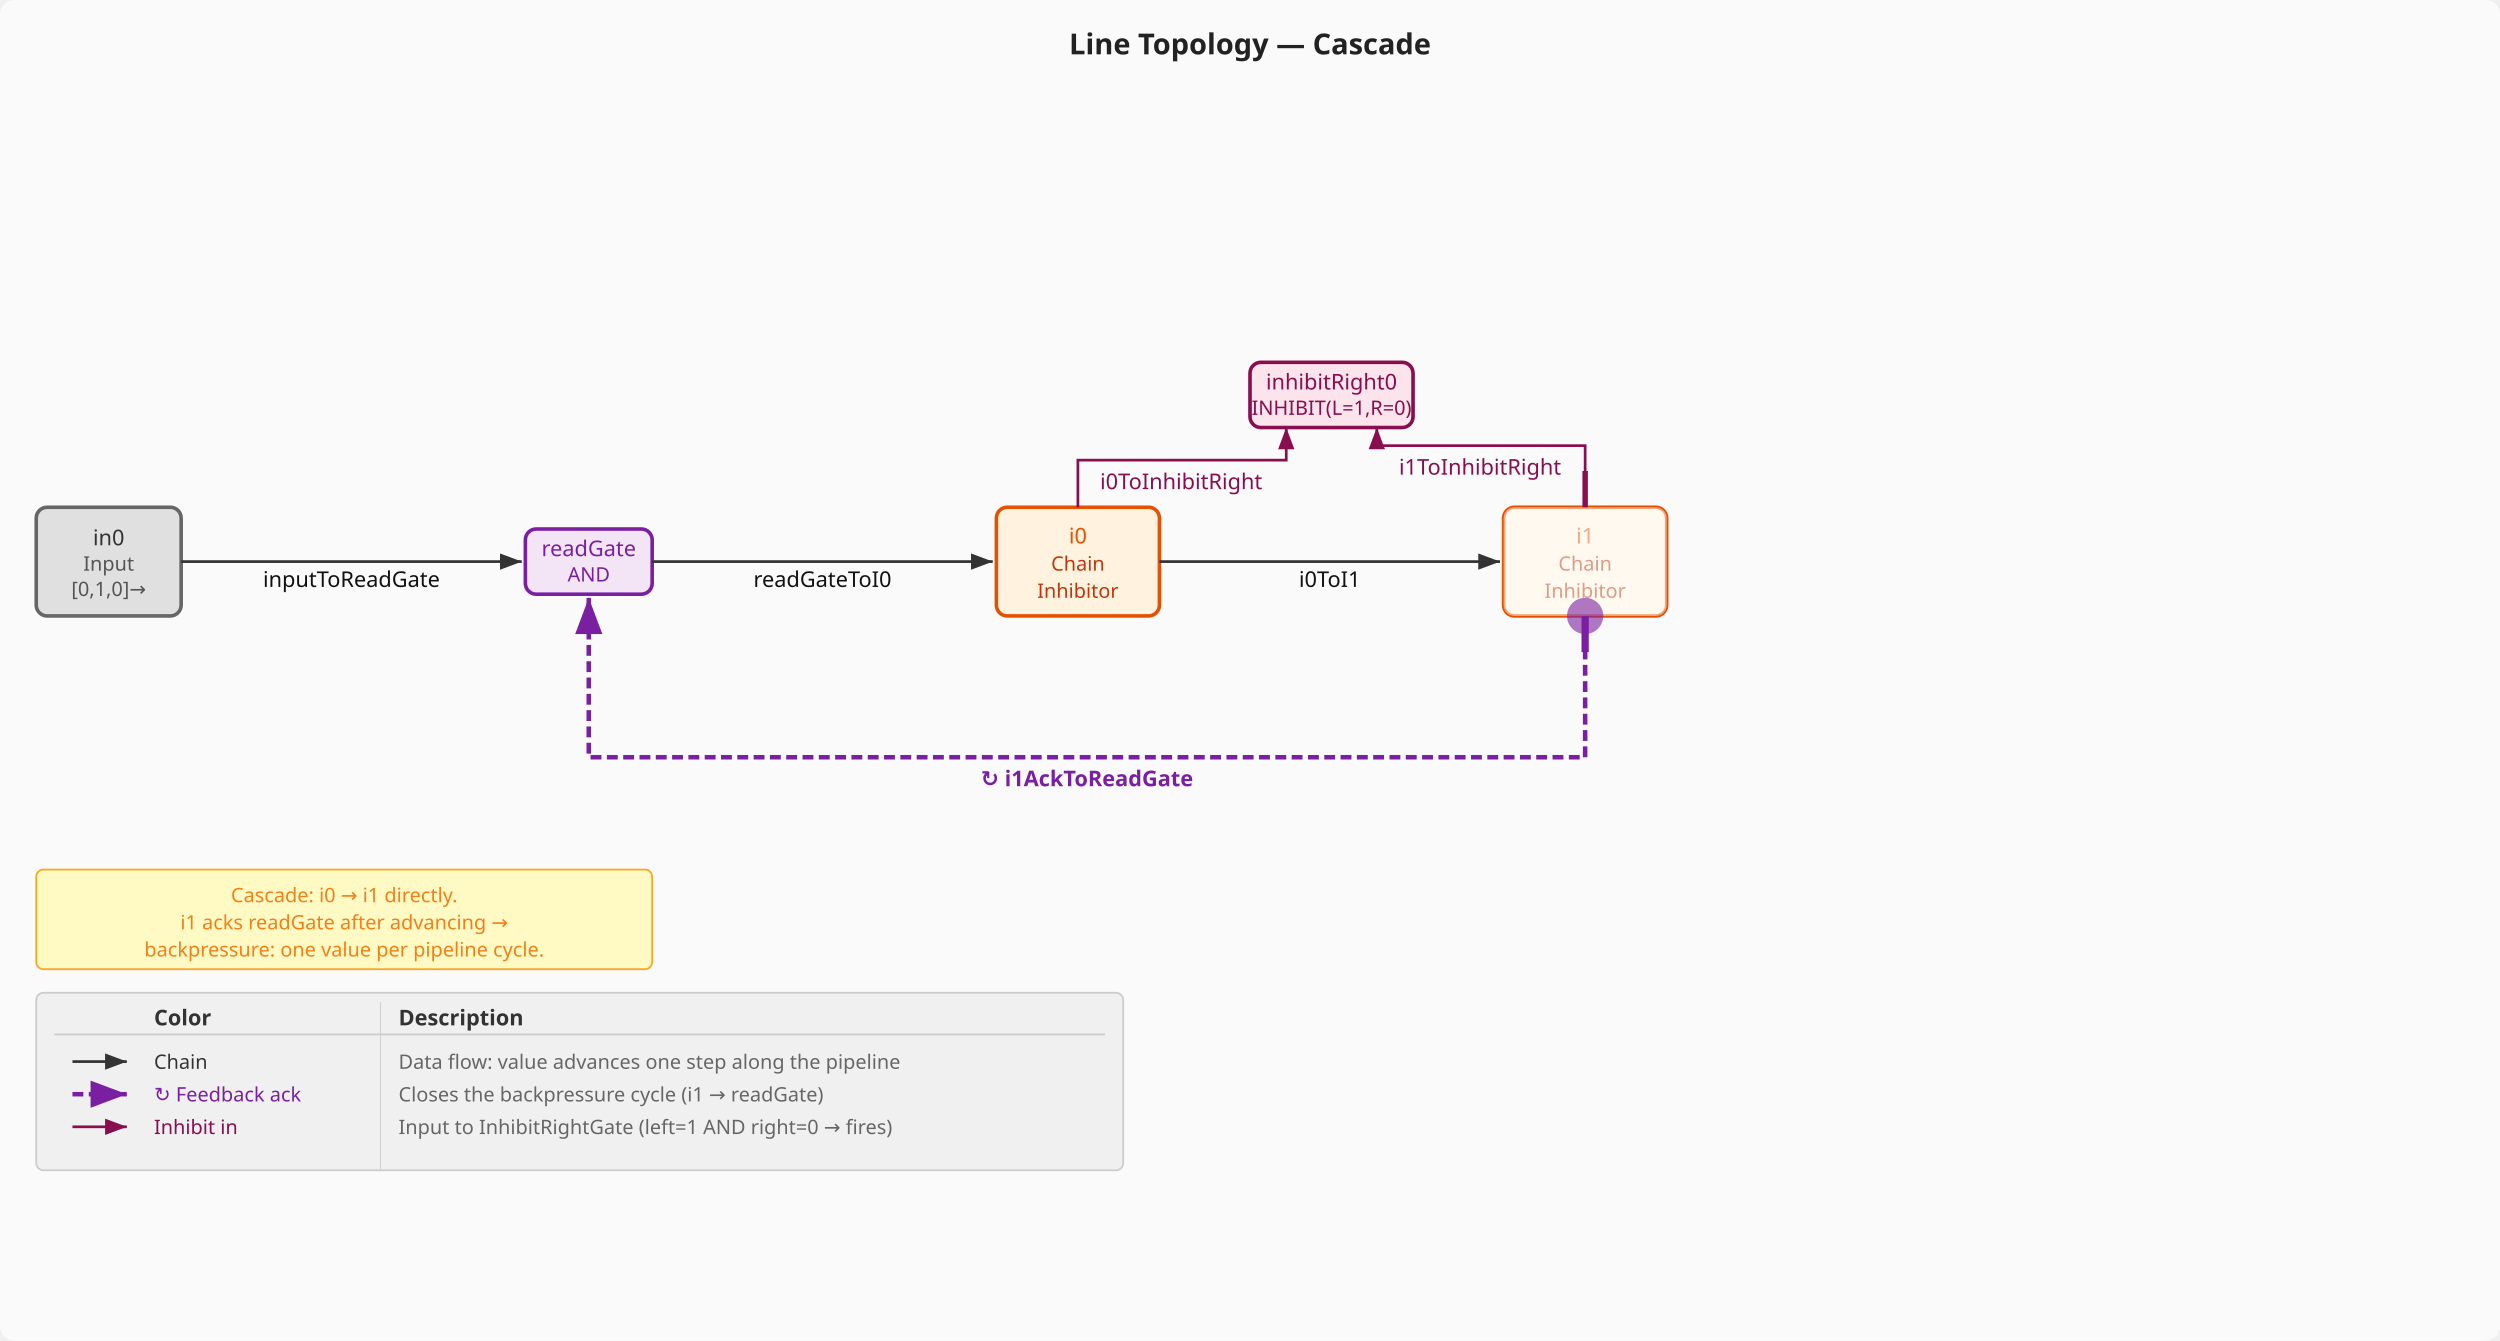
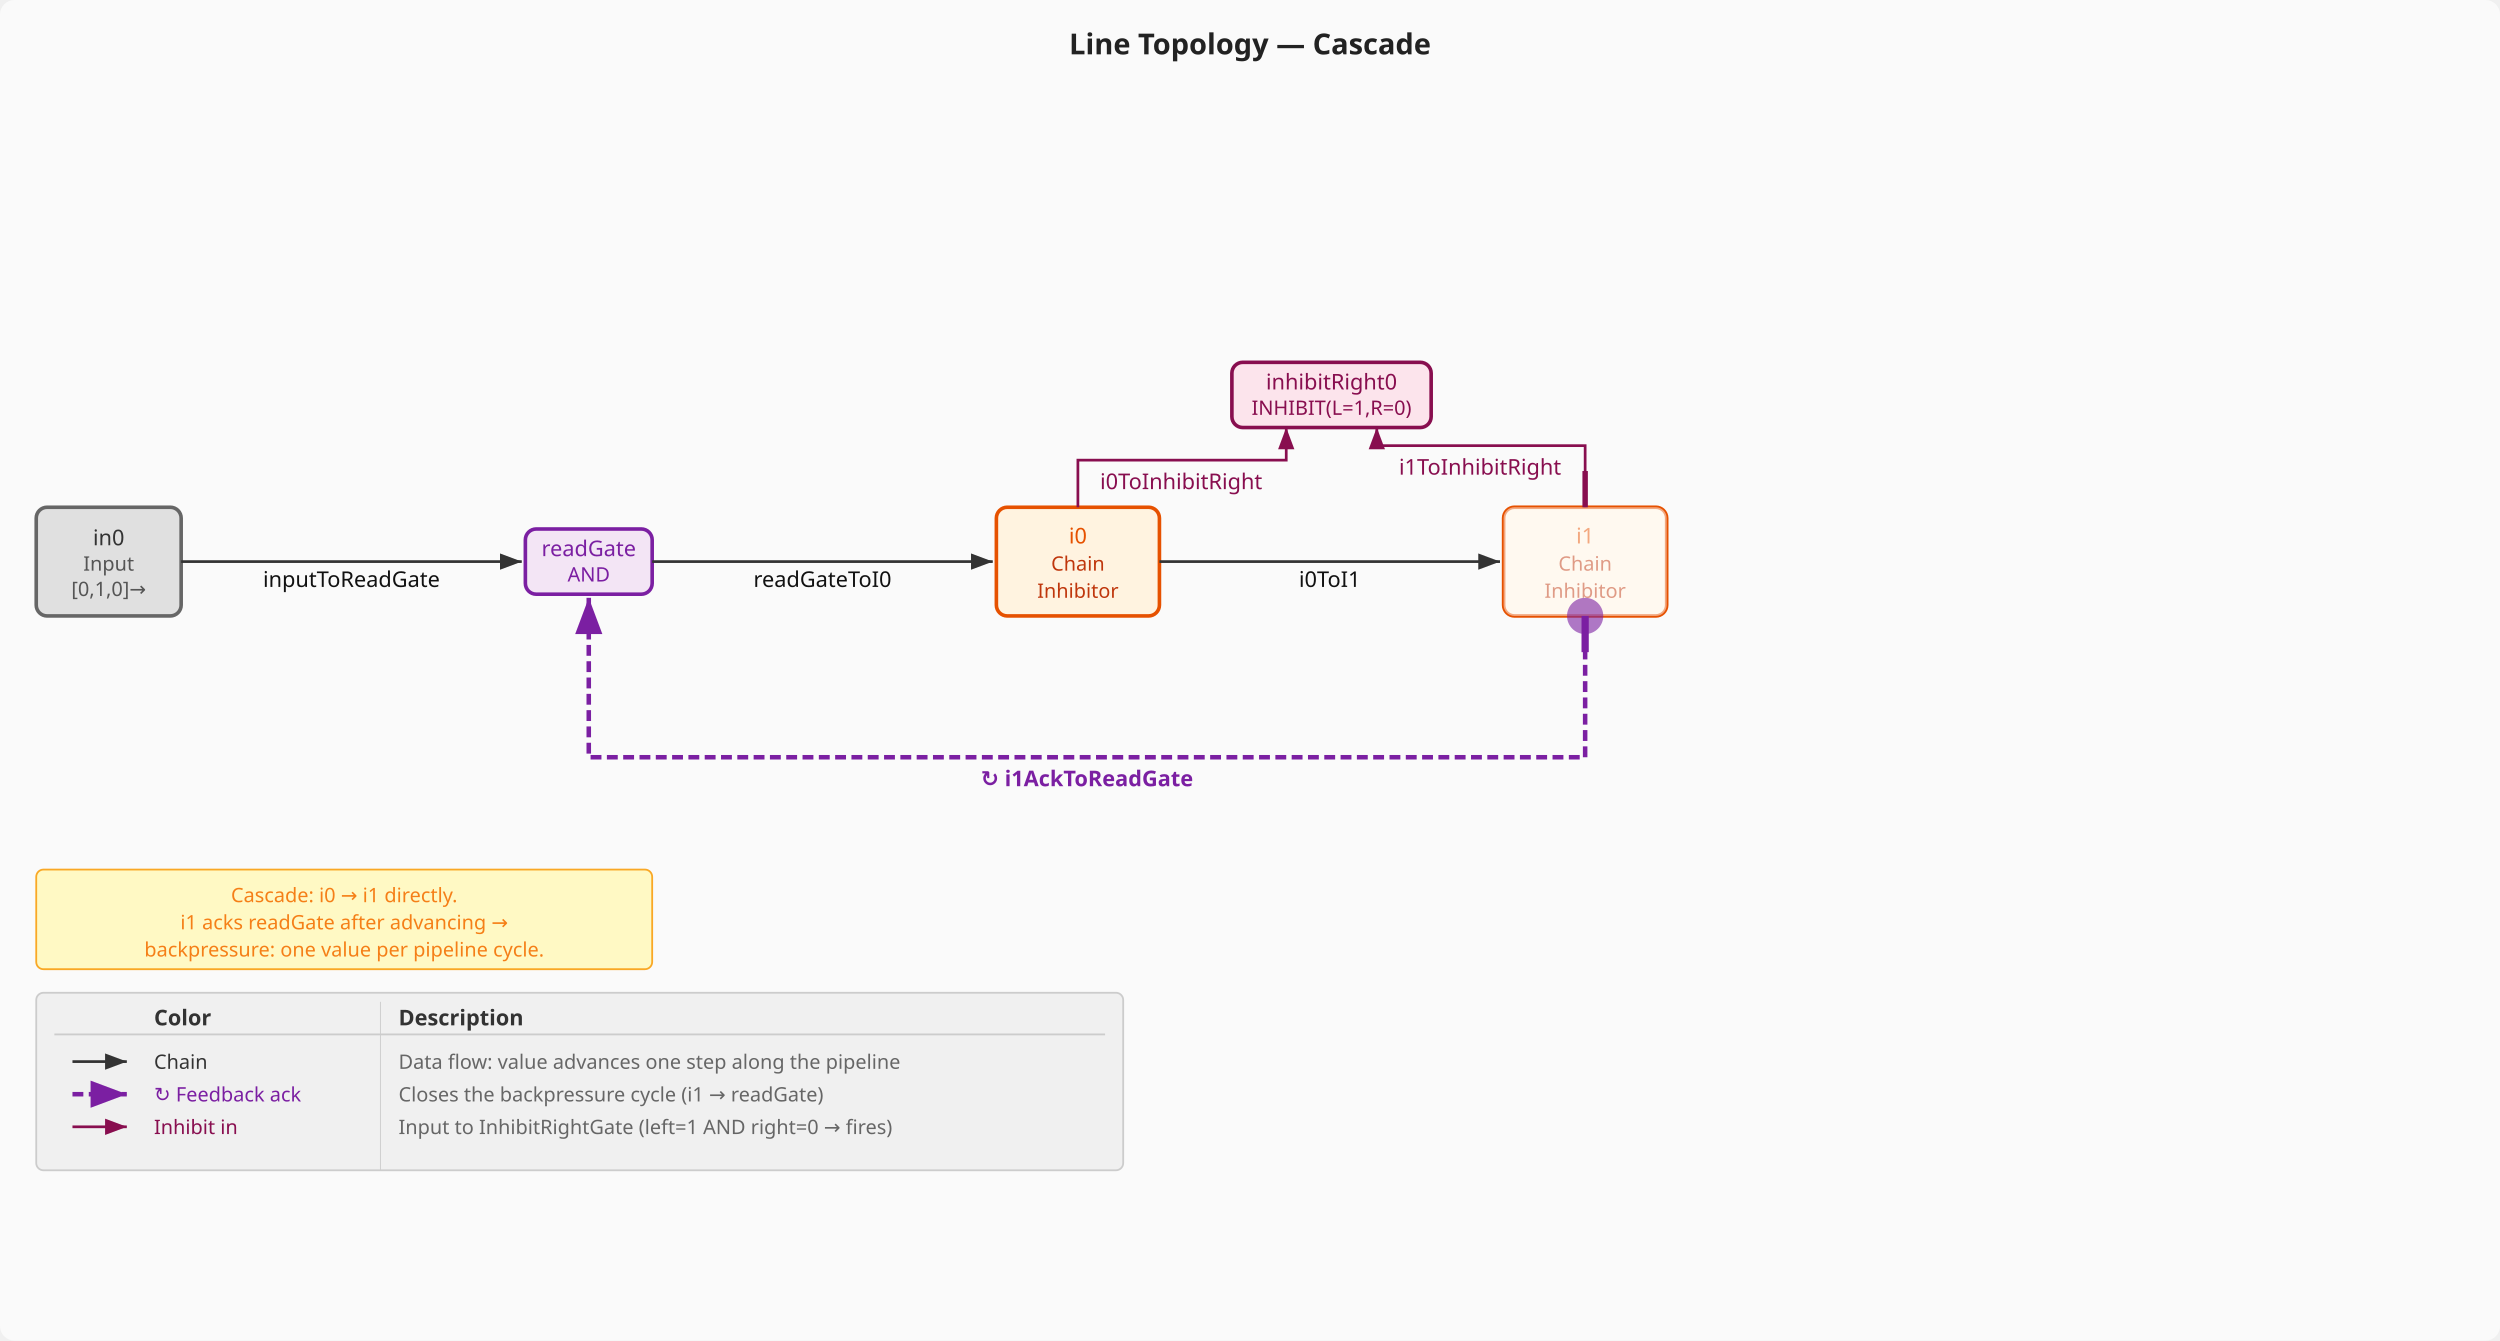
<svg xmlns="http://www.w3.org/2000/svg" viewBox="0 0 1380 740" font-weight="400" font-family="ui-sans-serif, system-ui, sans-serif">
  <style>
    svg { font-family: ui-sans-serif, system-ui, sans-serif; font-size: 12px; font-weight: 400; }

    /* ── Background ─────────────────────────────────────────── */
    .diagram-bg { fill: #fafafa; }

    /* ── Node shapes ─────────────────────────────────────────── */
    .shape-input       { fill: #e0e0e0; stroke: #666;    stroke-width: 2; }
    .shape-inhibitor   { fill: #fff3e0; stroke: #e65100; stroke-width: 2; }
    .shape-and-gate    { fill: #f3e5f5; stroke: #7b1fa2; stroke-width: 2; }
    .shape-inhibit-right { fill: #fce4ec; stroke: #880e4f; stroke-width: 2; }

    /* ── Node text ───────────────────────────────────────────── */
    .node-title    { text-anchor: middle; font-weight: normal; font-size: 12px; }
    .node-sublabel { text-anchor: middle; font-weight: normal; font-size: 11px; }
    .node-type     { text-anchor: middle; font-weight: normal; font-size: 11px; }

    .text-input         { fill: #333; }
    .text-sublabel      { fill: #555; }
    .text-inhibitor     { fill: #e65100; }
    .text-inhibitor-sub { fill: #bf360c; }
    .text-and-gate      { fill: #7b1fa2; }
    .text-inhibit-right { fill: #880e4f; }

    /* ── Edge lines ──────────────────────────────────────────── */
    .chain        { stroke: #333;    stroke-width: 1.5px; fill: none; marker-end: url(#arrow); }
    .feedback-ack { stroke: #7b1fa2; stroke-width: 2.5px; fill: none; stroke-dasharray: 6 3; marker-end: url(#arrow-magenta); }
    .inhibit-in   { stroke: #880e4f; stroke-width: 1.5px; fill: none; marker-end: url(#arrow-pink); }

    /* ── Edge labels ─────────────────────────────────────────── */
    .edge-label  { font-size: 12px; text-anchor: middle; }
    .value-label { font-size: 12px; text-anchor: middle; }

    /* ── Annotation / legend ─────────────────────────────────── */
    .behavior-note-bg  { fill: #fff9c4; stroke: #f9a825; }
    .behavior-note-text { fill: #f57f17; text-anchor: middle; }
    .legend-bg         { fill: #f0f0f0; stroke: #ccc; }
    .legend-heading    { font-weight: bold; font-size: 12px; fill: #333; }
    .legend-name       { font-size: 11px; }
    .legend-desc       { font-size: 11px; fill: #666; }
    .legend-divider    { stroke: #ccc; }
    .title-text        { font-size: 16px; font-weight: bold; fill: #222; text-anchor: middle; }
  </style>
  <defs>
    <marker id="arrow" markerWidth="8" markerHeight="6" refX="8" refY="3" orient="auto">
      <path d="M0,0 L8,3 L0,6" fill="#333" />
    </marker>
    <marker id="arrow-magenta" markerWidth="8" markerHeight="6" refX="8" refY="3" orient="auto">
      <path d="M0,0 L8,3 L0,6" fill="#7b1fa2" />
    </marker>
    <marker id="arrow-pink" markerWidth="8" markerHeight="6" refX="8" refY="3" orient="auto">
      <path d="M0,0 L8,3 L0,6" fill="#880e4f" />
    </marker>
  </defs>
  <rect width="1380" height="740" rx="8" class="diagram-bg" />
  <text x="690" y="30" class="title-text">Line Topology — Cascade</text>
  <g id="node-in0" data-role="input">
    <rect x="20" y="280" width="80" height="60" rx="6" class="shape-input" />
    <text x="60" y="301" font-weight="100" class="node-title text-input">in0</text>
    <text x="60" y="315" font-weight="100" class="node-sublabel text-sublabel">Input</text>
    <text x="60" y="329" font-weight="100" class="node-type text-sublabel">[0,1,0]→</text>
  </g>
  <g id="node-i0" data-role="inhibitor" data-index="0">
    <rect x="550" y="280" width="90" height="60" rx="6" class="shape-inhibitor" />
    <text x="595" y="300" font-weight="100" class="node-title text-inhibitor">i0</text>
    <text x="595" y="315" font-weight="100" class="node-sublabel text-inhibitor-sub">Chain</text>
    <text x="595" y="330" font-weight="100" class="node-sublabel text-inhibitor-sub">Inhibitor</text>
  </g>
  <g id="node-i1" data-role="inhibitor" data-index="1">
    <rect x="830" y="280" width="90" height="60" rx="6" class="shape-inhibitor" />
    <text x="875" y="300" font-weight="100" class="node-title text-inhibitor">i1</text>
    <text x="875" y="315" font-weight="100" class="node-sublabel text-inhibitor-sub">Chain</text>
    <text x="875" y="330" font-weight="100" class="node-sublabel text-inhibitor-sub">Inhibitor</text>
  </g>
  <g id="node-inhibitRight0" data-role="inhibit-right-gate">
-     <rect x="690" y="200" width="90" height="36" rx="6" class="shape-inhibit-right" />
+     <rect x="680" y="200" width="110" height="36" rx="6" class="shape-inhibit-right" />
    <text x="735" y="215" font-weight="100" class="node-title text-inhibit-right">inhibitRight0</text>
    <text x="735" y="229" font-weight="100" class="node-type text-inhibit-right">INHIBIT(L=1,R=0)</text>
  </g>
  <g id="node-readGate" data-role="and-gate">
    <rect x="290" y="292" width="70" height="36" rx="6" class="shape-and-gate" />
    <text x="325" y="307" font-weight="100" class="node-title text-and-gate">readGate</text>
    <text x="325" y="321" font-weight="100" class="node-type text-and-gate">AND</text>
  </g>
  <g id="edge-readGateToI0" data-role="edge" class="chain">
    <line x1="360" y1="310" x2="548" y2="310" />
    <text x="454" y="324" font-weight="300" fill="#111" stroke="none" class="edge-label">readGateToI0</text>
  </g>
  <g id="edge-i0ToI1" data-role="edge" class="chain">
    <line x1="640" y1="310" x2="828" y2="310" />
    <text x="734" y="324" font-weight="300" fill="#111" stroke="none" class="edge-label">i0ToI1</text>
  </g>
  <g id="edge-inputToReadGate" data-role="edge" class="chain">
    <line x1="100" y1="310" x2="288" y2="310" />
    <text x="194" y="324" font-weight="300" fill="#111" stroke="none" class="edge-label" text-anchor="middle">inputToReadGate</text>
  </g>
  <g id="edge-i1AckToReadGate" data-role="edge" class="feedback-ack">
    <path d="M875,340 L875,418 L325,418 L325,330" />
    <text x="600" y="434" font-weight="600" fill="#7b1fa2" stroke="none" class="edge-label">↻ i1AckToReadGate</text>
  </g>
  <g id="edge-i0ToInhibitRight" data-role="edge" class="inhibit-in">
    <path d="M595,280 L595,254 L710,254 L710,236" />
    <text x="652" y="270" font-weight="300" fill="#880e4f" stroke="none" class="edge-label">i0ToInhibitRight</text>
  </g>
  <g id="edge-i1ToInhibitRight" data-role="edge" class="inhibit-in">
    <path d="M875,280 L875,246 L760,246 L760,236" />
    <text x="817" y="262" font-weight="300" fill="#880e4f" stroke="none" class="edge-label">i1ToInhibitRight</text>
  </g>
  <g id="annotation-backpressure" data-role="annotation">
    <rect x="20" y="480" width="340" height="55" rx="4" class="behavior-note-bg" />
    <text x="190" y="498" font-size="11" class="behavior-note-text">Cascade: i0 → i1 directly.</text>
    <text x="190" y="513" font-size="11" class="behavior-note-text">i1 acks readGate after advancing →</text>
    <text x="190" y="528" font-size="11" class="behavior-note-text">backpressure: one value per pipeline cycle.</text>
  </g>
  <g id="legend" data-role="legend">
    <rect x="20" y="548" width="600" height="98" rx="4" class="legend-bg" />
    <text x="85" y="566" text-anchor="start" class="legend-heading">Color</text>
    <text x="220" y="566" text-anchor="start" class="legend-heading">Description</text>
    <line x1="30" y1="571" x2="610" y2="571" class="legend-divider" stroke-width="1" />
    <line x1="210" y1="553" x2="210" y2="646" class="legend-divider" stroke-width="0.5" />
    <g class="chain">
      <line x1="40" y1="586" x2="70" y2="586" />
    </g>
    <text x="85" y="590" text-anchor="start" class="legend-name" fill="#333">Chain</text>
    <text x="220" y="590" text-anchor="start" class="legend-desc">Data flow: value advances one step along the pipeline</text>
    <g class="feedback-ack">
      <line x1="40" y1="604" x2="70" y2="604" />
    </g>
    <text x="85" y="608" text-anchor="start" class="legend-name" fill="#7b1fa2">↻ Feedback ack</text>
    <text x="220" y="608" text-anchor="start" class="legend-desc">Closes the backpressure cycle (i1 → readGate)</text>
    <g class="inhibit-in">
      <line x1="40" y1="622" x2="70" y2="622" />
    </g>
    <text x="85" y="626" text-anchor="start" class="legend-name" fill="#880e4f">Inhibit in</text>
    <text x="220" y="626" text-anchor="start" class="legend-desc">Input to InhibitRightGate (left=1 AND right=0 → fires)</text>
  </g>
  <rect x="830" y="280" width="90" height="60" rx="6" fill="white" stroke="none" opacity="0.5" pointer-events="none">
    <animate attributeName="opacity" values="0.5;0;0;0.5;0" keyTimes="0;0.050;0.990;0.995;1" dur="27s" repeatCount="indefinite" />
  </rect>
  <rect x="690" y="200" width="90" height="36" rx="6" fill="white" stroke="none" opacity="0" pointer-events="none">
    <animate attributeName="opacity" values="0;0;0.5;0;0" keyTimes="0;0.982;0.987;0.997;1" dur="27s" repeatCount="indefinite" />
  </rect>
  <rect x="20" y="280" width="80" height="60" rx="6" fill="white" stroke="none" opacity="0" pointer-events="none">
    <animate attributeName="opacity" values="0;0;0.5;0;0" keyTimes="0;0.734;0.739;0.789;1" dur="27s" repeatCount="indefinite" />
  </rect>
  <rect x="290" y="292" width="70" height="36" rx="6" fill="white" stroke="none" opacity="0" pointer-events="none">
    <animate attributeName="opacity" values="0;0;0.5;0;0" keyTimes="0;0.821;0.826;0.876;1" dur="27s" repeatCount="indefinite" />
  </rect>
  <rect x="550" y="280" width="90" height="60" rx="6" fill="white" stroke="none" opacity="0" pointer-events="none">
    <animate attributeName="opacity" values="0;0;0.5;0;0" keyTimes="0;0.908;0.913;0.963;1" dur="27s" repeatCount="indefinite" />
  </rect>
  <path d="M875,340 L875,418 L325,418 L325,330" stroke="#7b1fa2" stroke-width="4" fill="none" stroke-dasharray="20,9999" stroke-dashoffset="0" opacity="1" pointer-events="none">
    <animate attributeName="stroke-dashoffset" values="0;-716;-716" keyTimes="0;0.331;1" dur="27s" repeatCount="indefinite" />
    <animate attributeName="opacity" values="1;1;0;0" keyTimes="0;0.331;0.336;1" dur="27s" repeatCount="indefinite" />
  </path>
  <circle cx="875" cy="340" r="10" fill="#7b1fa2" stroke="none" opacity="0.6" pointer-events="none">
    <animate attributeName="opacity" values="0.6;0;0" keyTimes="0;0.020;1" dur="27s" repeatCount="indefinite" />
  </circle>
  <path d="M875,280 L875,246 L760,246 L760,236" stroke="#880e4f" stroke-width="3" fill="none" stroke-dasharray="20,9999" stroke-dashoffset="0" opacity="1" pointer-events="none">
    <animate attributeName="stroke-dashoffset" values="0;-159;-159" keyTimes="0;0.074;1" dur="27s" repeatCount="indefinite" />
    <animate attributeName="opacity" values="1;1;0;0" keyTimes="0;0.074;0.079;1" dur="27s" repeatCount="indefinite" />
  </path>
  <path d="M100,310 L288,310" stroke="#333" stroke-width="3" fill="none" stroke-dasharray="20,9999" stroke-dashoffset="0" opacity="0" pointer-events="none">
    <animate attributeName="stroke-dashoffset" values="0;0;-188;-188" keyTimes="0;0.739;0.826;1" dur="27s" repeatCount="indefinite" />
    <animate attributeName="opacity" values="0;0;1;1;0;0" keyTimes="0;0.734;0.739;0.826;0.831;1" dur="27s" repeatCount="indefinite" />
  </path>
  <path d="M360,310 L548,310" stroke="#333" stroke-width="3" fill="none" stroke-dasharray="20,9999" stroke-dashoffset="0" opacity="0" pointer-events="none">
    <animate attributeName="stroke-dashoffset" values="0;0;-188;-188" keyTimes="0;0.826;0.913;1" dur="27s" repeatCount="indefinite" />
    <animate attributeName="opacity" values="0;0;1;1;0;0" keyTimes="0;0.821;0.826;0.913;0.918;1" dur="27s" repeatCount="indefinite" />
  </path>
  <path d="M595,280 L595,254 L710,254 L710,236" stroke="#880e4f" stroke-width="3" fill="none" stroke-dasharray="20,9999" stroke-dashoffset="0" opacity="0" pointer-events="none">
    <animate attributeName="stroke-dashoffset" values="0;0;-159;-159" keyTimes="0;0.913;0.987;1" dur="27s" repeatCount="indefinite" />
    <animate attributeName="opacity" values="0;0;1;1;0;0" keyTimes="0;0.908;0.913;0.987;0.992;1" dur="27s" repeatCount="indefinite" />
  </path>
  <path d="M640,310 L828,310" stroke="#333" stroke-width="3" fill="none" stroke-dasharray="20,9999" stroke-dashoffset="0" opacity="0" pointer-events="none">
    <animate attributeName="stroke-dashoffset" values="0;0;-188;-188" keyTimes="0;0.913;1;1" dur="27s" repeatCount="indefinite" />
    <animate attributeName="opacity" values="0;0;1;1;0" keyTimes="0;0.908;0.913;0.999;1" dur="27s" repeatCount="indefinite" />
  </path>
  <g opacity="1" pointer-events="none">
    <animateMotion path="M875,280 L875,246 L760,246 L760,236" keyTimes="0;0.025;1" keyPoints="0;1;1" dur="81s" repeatCount="indefinite" calcMode="linear" />
    <animate attributeName="opacity" values="1;1;0;0" keyTimes="0;0.025;0.030;1" dur="81s" repeatCount="indefinite" />
    <rect x="-8" y="-15" width="16" height="14" rx="3" fill="#fce4ec" stroke="#880e4f" stroke-width="1" />
    <text x="0" y="-4" text-anchor="middle" font-size="11" font-weight="600" fill="#880e4f" stroke="none">0</text>
  </g>
  <g opacity="0" pointer-events="none">
    <animateMotion path="M875,280 L875,246 L760,246 L760,236" keyTimes="0;0.333;0.358;1" keyPoints="0;0;1;1" dur="81s" repeatCount="indefinite" calcMode="linear" />
    <animate attributeName="opacity" values="0;0;1;1;0;0" keyTimes="0;0.331;0.333;0.358;0.363;1" dur="81s" repeatCount="indefinite" />
    <rect x="-8" y="-15" width="16" height="14" rx="3" fill="#fce4ec" stroke="#880e4f" stroke-width="1" />
    <text x="0" y="-4" text-anchor="middle" font-size="11" font-weight="600" fill="#880e4f" stroke="none">0</text>
  </g>
  <g opacity="0" pointer-events="none">
    <animateMotion path="M875,280 L875,246 L760,246 L760,236" keyTimes="0;0.667;0.691;1" keyPoints="0;0;1;1" dur="81s" repeatCount="indefinite" calcMode="linear" />
    <animate attributeName="opacity" values="0;0;1;1;0;0" keyTimes="0;0.665;0.667;0.691;0.696;1" dur="81s" repeatCount="indefinite" />
    <rect x="-8" y="-15" width="16" height="14" rx="3" fill="#fce4ec" stroke="#880e4f" stroke-width="1" />
    <text x="0" y="-4" text-anchor="middle" font-size="11" font-weight="600" fill="#880e4f" stroke="none">1</text>
  </g>
  <g opacity="0" pointer-events="none">
    <animateMotion path="M100,300 L288,300" keyTimes="0;0.246;0.275;1" keyPoints="0;0;1;1" dur="81s" repeatCount="indefinite" calcMode="linear" />
    <animate attributeName="opacity" values="0;0;1;1;0;0" keyTimes="0;0.244;0.246;0.275;0.280;1" dur="81s" repeatCount="indefinite" />
    <rect x="-8" y="-15" width="16" height="14" rx="3" fill="#eee" stroke="#333" stroke-width="1" />
    <text x="0" y="-4" text-anchor="middle" font-size="11" font-weight="600" fill="#333" stroke="none">0</text>
  </g>
  <g opacity="0" pointer-events="none">
    <animateMotion path="M100,300 L288,300" keyTimes="0;0.580;0.609;1" keyPoints="0;0;1;1" dur="81s" repeatCount="indefinite" calcMode="linear" />
    <animate attributeName="opacity" values="0;0;1;1;0;0" keyTimes="0;0.578;0.580;0.609;0.614;1" dur="81s" repeatCount="indefinite" />
    <rect x="-8" y="-15" width="16" height="14" rx="3" fill="#eee" stroke="#333" stroke-width="1" />
    <text x="0" y="-4" text-anchor="middle" font-size="11" font-weight="600" fill="#333" stroke="none">1</text>
  </g>
  <g opacity="0" pointer-events="none">
    <animateMotion path="M100,300 L288,300" keyTimes="0;0.913;0.942;1" keyPoints="0;0;1;1" dur="81s" repeatCount="indefinite" calcMode="linear" />
    <animate attributeName="opacity" values="0;0;1;1;0;0" keyTimes="0;0.911;0.913;0.942;0.947;1" dur="81s" repeatCount="indefinite" />
    <rect x="-8" y="-15" width="16" height="14" rx="3" fill="#eee" stroke="#333" stroke-width="1" />
    <text x="0" y="-4" text-anchor="middle" font-size="11" font-weight="600" fill="#333" stroke="none">0</text>
  </g>
  <g opacity="0" pointer-events="none">
    <animateMotion path="M360,300 L548,300" keyTimes="0;0.275;0.304;1" keyPoints="0;0;1;1" dur="81s" repeatCount="indefinite" calcMode="linear" />
    <animate attributeName="opacity" values="0;0;1;1;0;0" keyTimes="0;0.273;0.275;0.304;0.309;1" dur="81s" repeatCount="indefinite" />
    <rect x="-8" y="-15" width="16" height="14" rx="3" fill="#eee" stroke="#333" stroke-width="1" />
    <text x="0" y="-4" text-anchor="middle" font-size="11" font-weight="600" fill="#333" stroke="none">0</text>
  </g>
  <g opacity="0" pointer-events="none">
    <animateMotion path="M360,300 L548,300" keyTimes="0;0.609;0.638;1" keyPoints="0;0;1;1" dur="81s" repeatCount="indefinite" calcMode="linear" />
    <animate attributeName="opacity" values="0;0;1;1;0;0" keyTimes="0;0.607;0.609;0.638;0.643;1" dur="81s" repeatCount="indefinite" />
    <rect x="-8" y="-15" width="16" height="14" rx="3" fill="#eee" stroke="#333" stroke-width="1" />
    <text x="0" y="-4" text-anchor="middle" font-size="11" font-weight="600" fill="#333" stroke="none">1</text>
  </g>
  <g opacity="0" pointer-events="none">
    <animateMotion path="M360,300 L548,300" keyTimes="0;0.942;0.971;1" keyPoints="0;0;1;1" dur="81s" repeatCount="indefinite" calcMode="linear" />
    <animate attributeName="opacity" values="0;0;1;1;0;0" keyTimes="0;0.940;0.942;0.971;0.976;1" dur="81s" repeatCount="indefinite" />
    <rect x="-8" y="-15" width="16" height="14" rx="3" fill="#eee" stroke="#333" stroke-width="1" />
    <text x="0" y="-4" text-anchor="middle" font-size="11" font-weight="600" fill="#333" stroke="none">0</text>
  </g>
  <g opacity="0" pointer-events="none">
    <animateMotion path="M595,280 L595,254 L710,254 L710,236" keyTimes="0;0.304;0.329;1" keyPoints="0;0;1;1" dur="81s" repeatCount="indefinite" calcMode="linear" />
    <animate attributeName="opacity" values="0;0;1;1;0;0" keyTimes="0;0.302;0.304;0.329;0.334;1" dur="81s" repeatCount="indefinite" />
    <rect x="-8" y="-15" width="16" height="14" rx="3" fill="#fce4ec" stroke="#880e4f" stroke-width="1" />
    <text x="0" y="-4" text-anchor="middle" font-size="11" font-weight="600" fill="#880e4f" stroke="none">0</text>
  </g>
  <g opacity="0" pointer-events="none">
    <animateMotion path="M595,280 L595,254 L710,254 L710,236" keyTimes="0;0.638;0.662;1" keyPoints="0;0;1;1" dur="81s" repeatCount="indefinite" calcMode="linear" />
    <animate attributeName="opacity" values="0;0;1;1;0;0" keyTimes="0;0.636;0.638;0.662;0.667;1" dur="81s" repeatCount="indefinite" />
    <rect x="-8" y="-15" width="16" height="14" rx="3" fill="#fce4ec" stroke="#880e4f" stroke-width="1" />
    <text x="0" y="-4" text-anchor="middle" font-size="11" font-weight="600" fill="#880e4f" stroke="none">1</text>
  </g>
  <g opacity="0" pointer-events="none">
    <animateMotion path="M595,280 L595,254 L710,254 L710,236" keyTimes="0;0.971;0.996;1" keyPoints="0;0;1;1" dur="81s" repeatCount="indefinite" calcMode="linear" />
    <animate attributeName="opacity" values="0;0;1;1;0;0" keyTimes="0;0.969;0.971;0.996;0.999;1" dur="81s" repeatCount="indefinite" />
    <rect x="-8" y="-15" width="16" height="14" rx="3" fill="#fce4ec" stroke="#880e4f" stroke-width="1" />
    <text x="0" y="-4" text-anchor="middle" font-size="11" font-weight="600" fill="#880e4f" stroke="none">0</text>
  </g>
  <g opacity="0" pointer-events="none">
    <animateMotion path="M640,300 L828,300" keyTimes="0;0.304;0.333;1" keyPoints="0;0;1;1" dur="81s" repeatCount="indefinite" calcMode="linear" />
    <animate attributeName="opacity" values="0;0;1;1;0;0" keyTimes="0;0.302;0.304;0.333;0.338;1" dur="81s" repeatCount="indefinite" />
    <rect x="-8" y="-15" width="16" height="14" rx="3" fill="#eee" stroke="#333" stroke-width="1" />
    <text x="0" y="-4" text-anchor="middle" font-size="11" font-weight="600" fill="#333" stroke="none">0</text>
  </g>
  <g opacity="0" pointer-events="none">
    <animateMotion path="M640,300 L828,300" keyTimes="0;0.638;0.667;1" keyPoints="0;0;1;1" dur="81s" repeatCount="indefinite" calcMode="linear" />
    <animate attributeName="opacity" values="0;0;1;1;0;0" keyTimes="0;0.636;0.638;0.667;0.672;1" dur="81s" repeatCount="indefinite" />
    <rect x="-8" y="-15" width="16" height="14" rx="3" fill="#eee" stroke="#333" stroke-width="1" />
    <text x="0" y="-4" text-anchor="middle" font-size="11" font-weight="600" fill="#333" stroke="none">1</text>
  </g>
  <g opacity="0" pointer-events="none">
    <animateMotion path="M640,300 L828,300" keyTimes="0;0.971;1" keyPoints="0;0;1" dur="81s" repeatCount="indefinite" calcMode="linear" />
    <animate attributeName="opacity" values="0;0;1;1;0" keyTimes="0;0.969;0.971;0.999;1" dur="81s" repeatCount="indefinite" />
    <rect x="-8" y="-15" width="16" height="14" rx="3" fill="#eee" stroke="#333" stroke-width="1" />
    <text x="0" y="-4" text-anchor="middle" font-size="11" font-weight="600" fill="#333" stroke="none">0</text>
  </g>
</svg>
